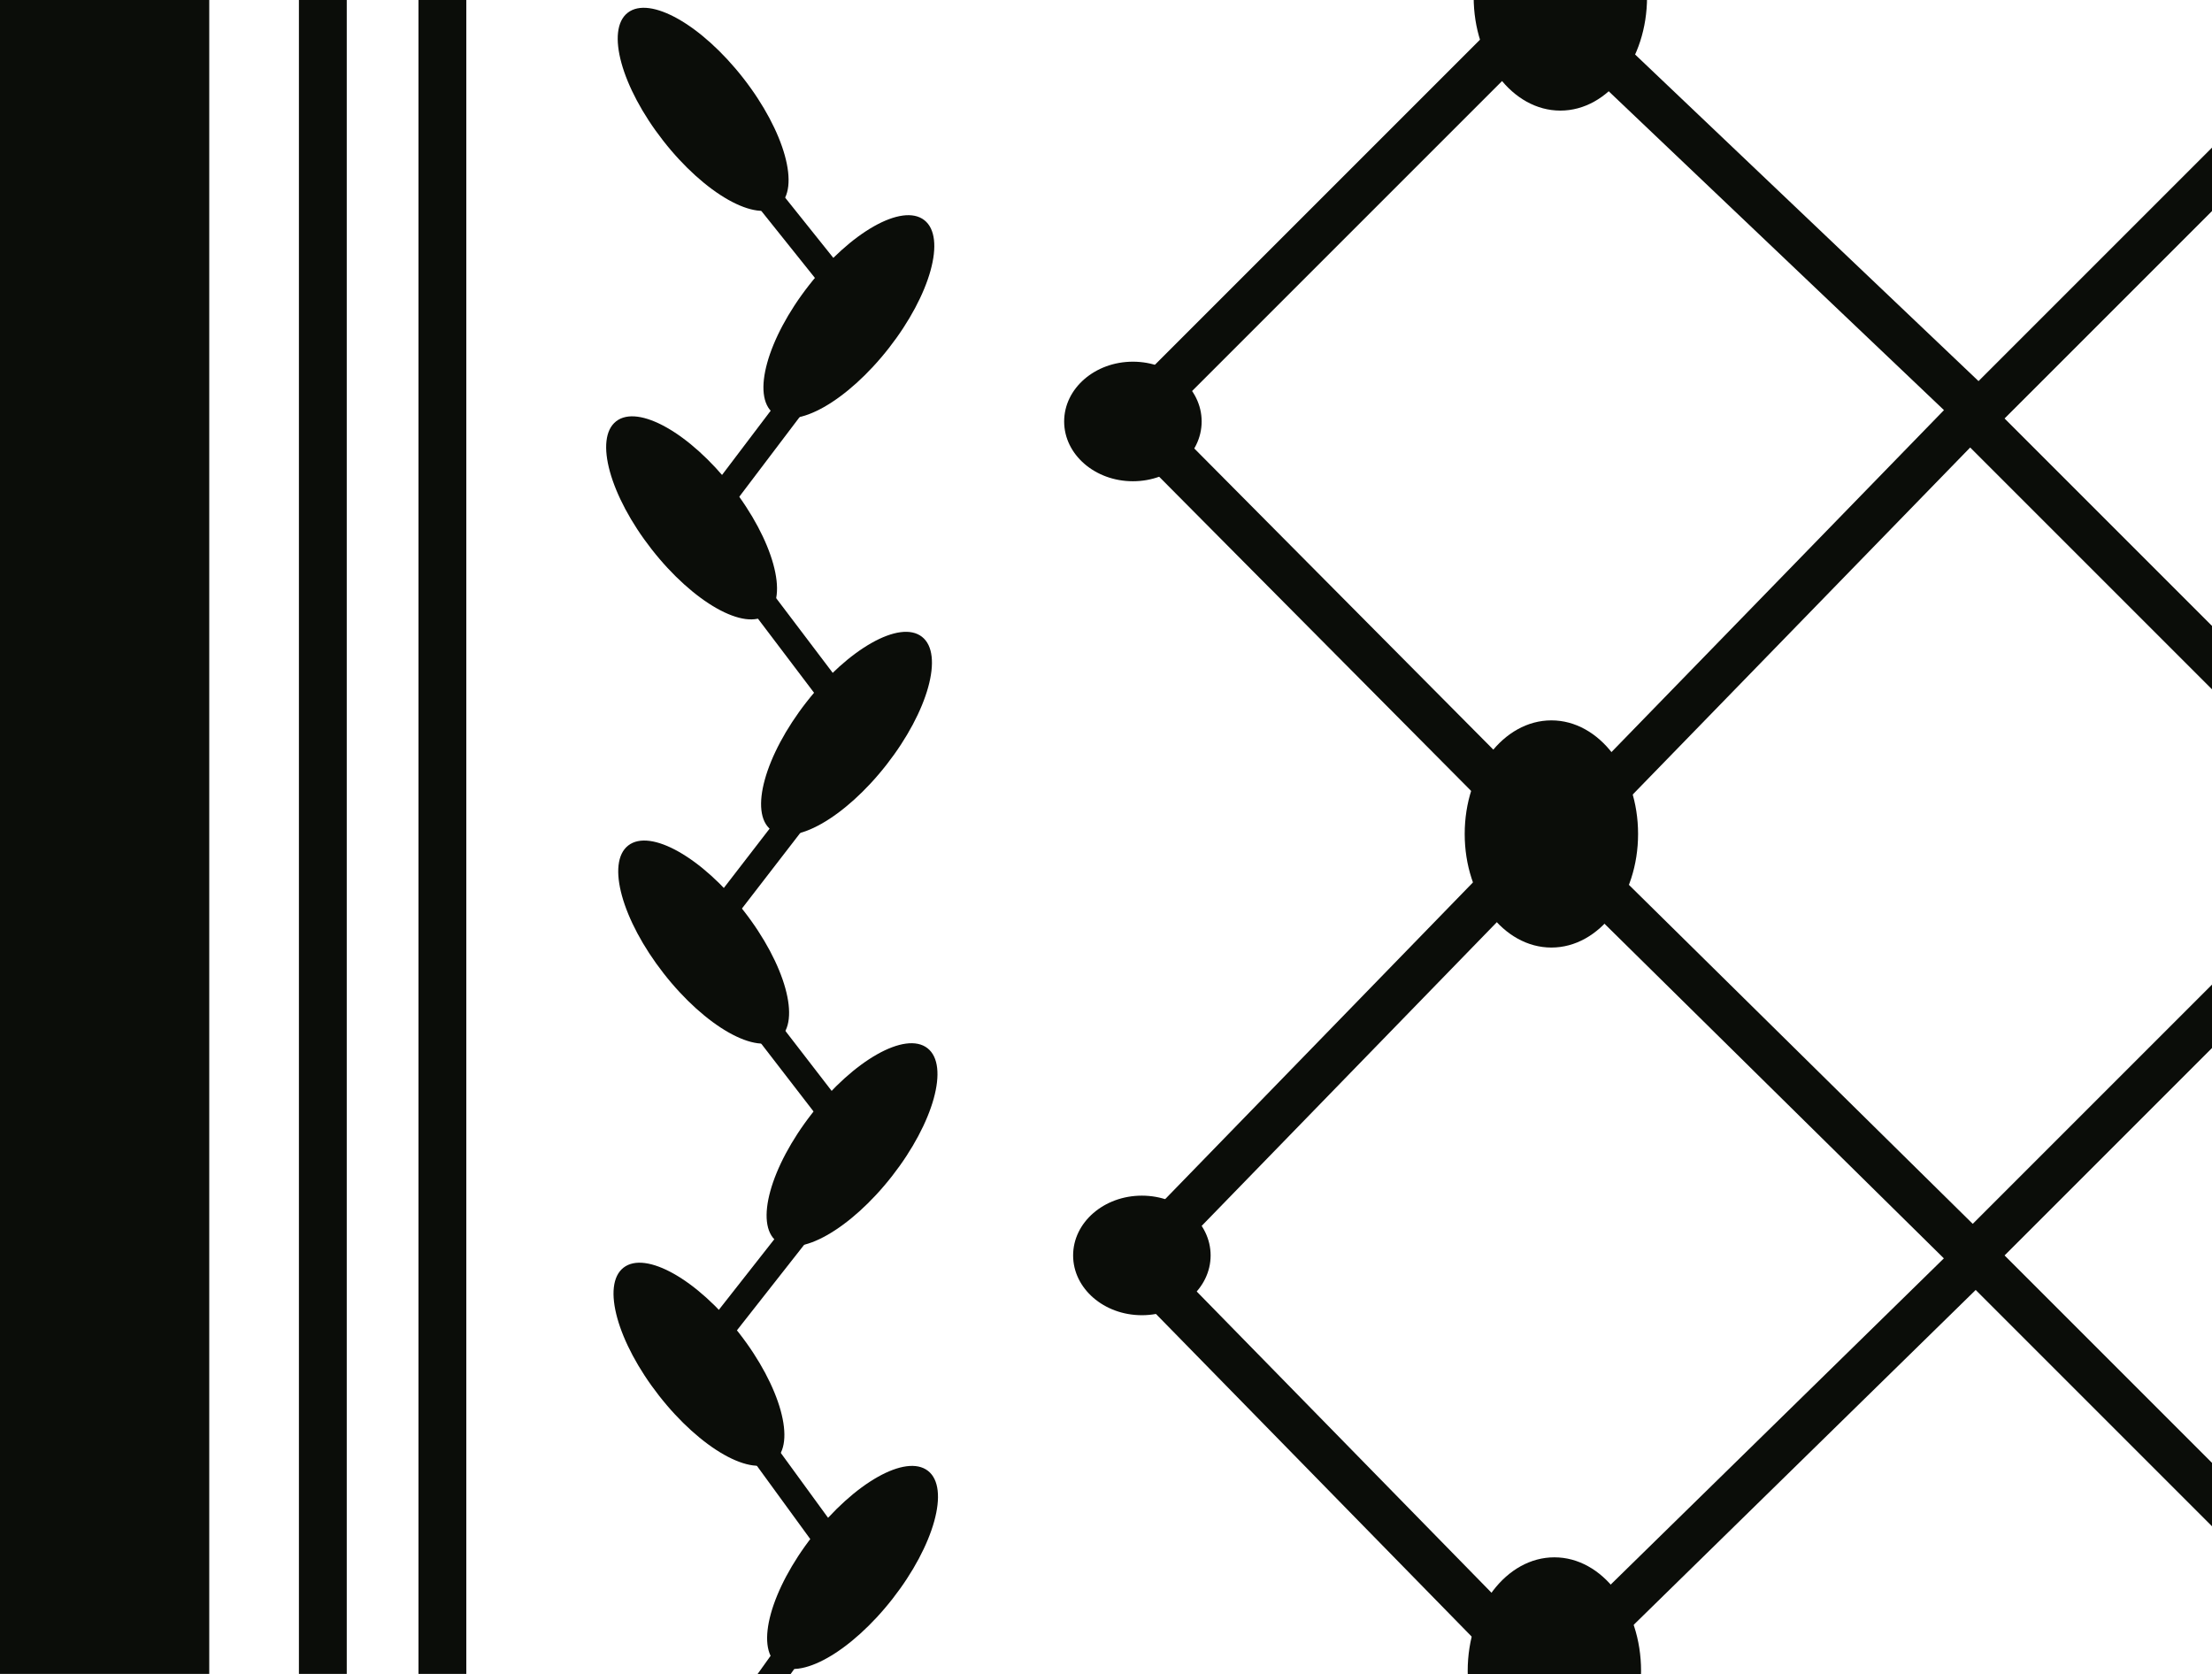
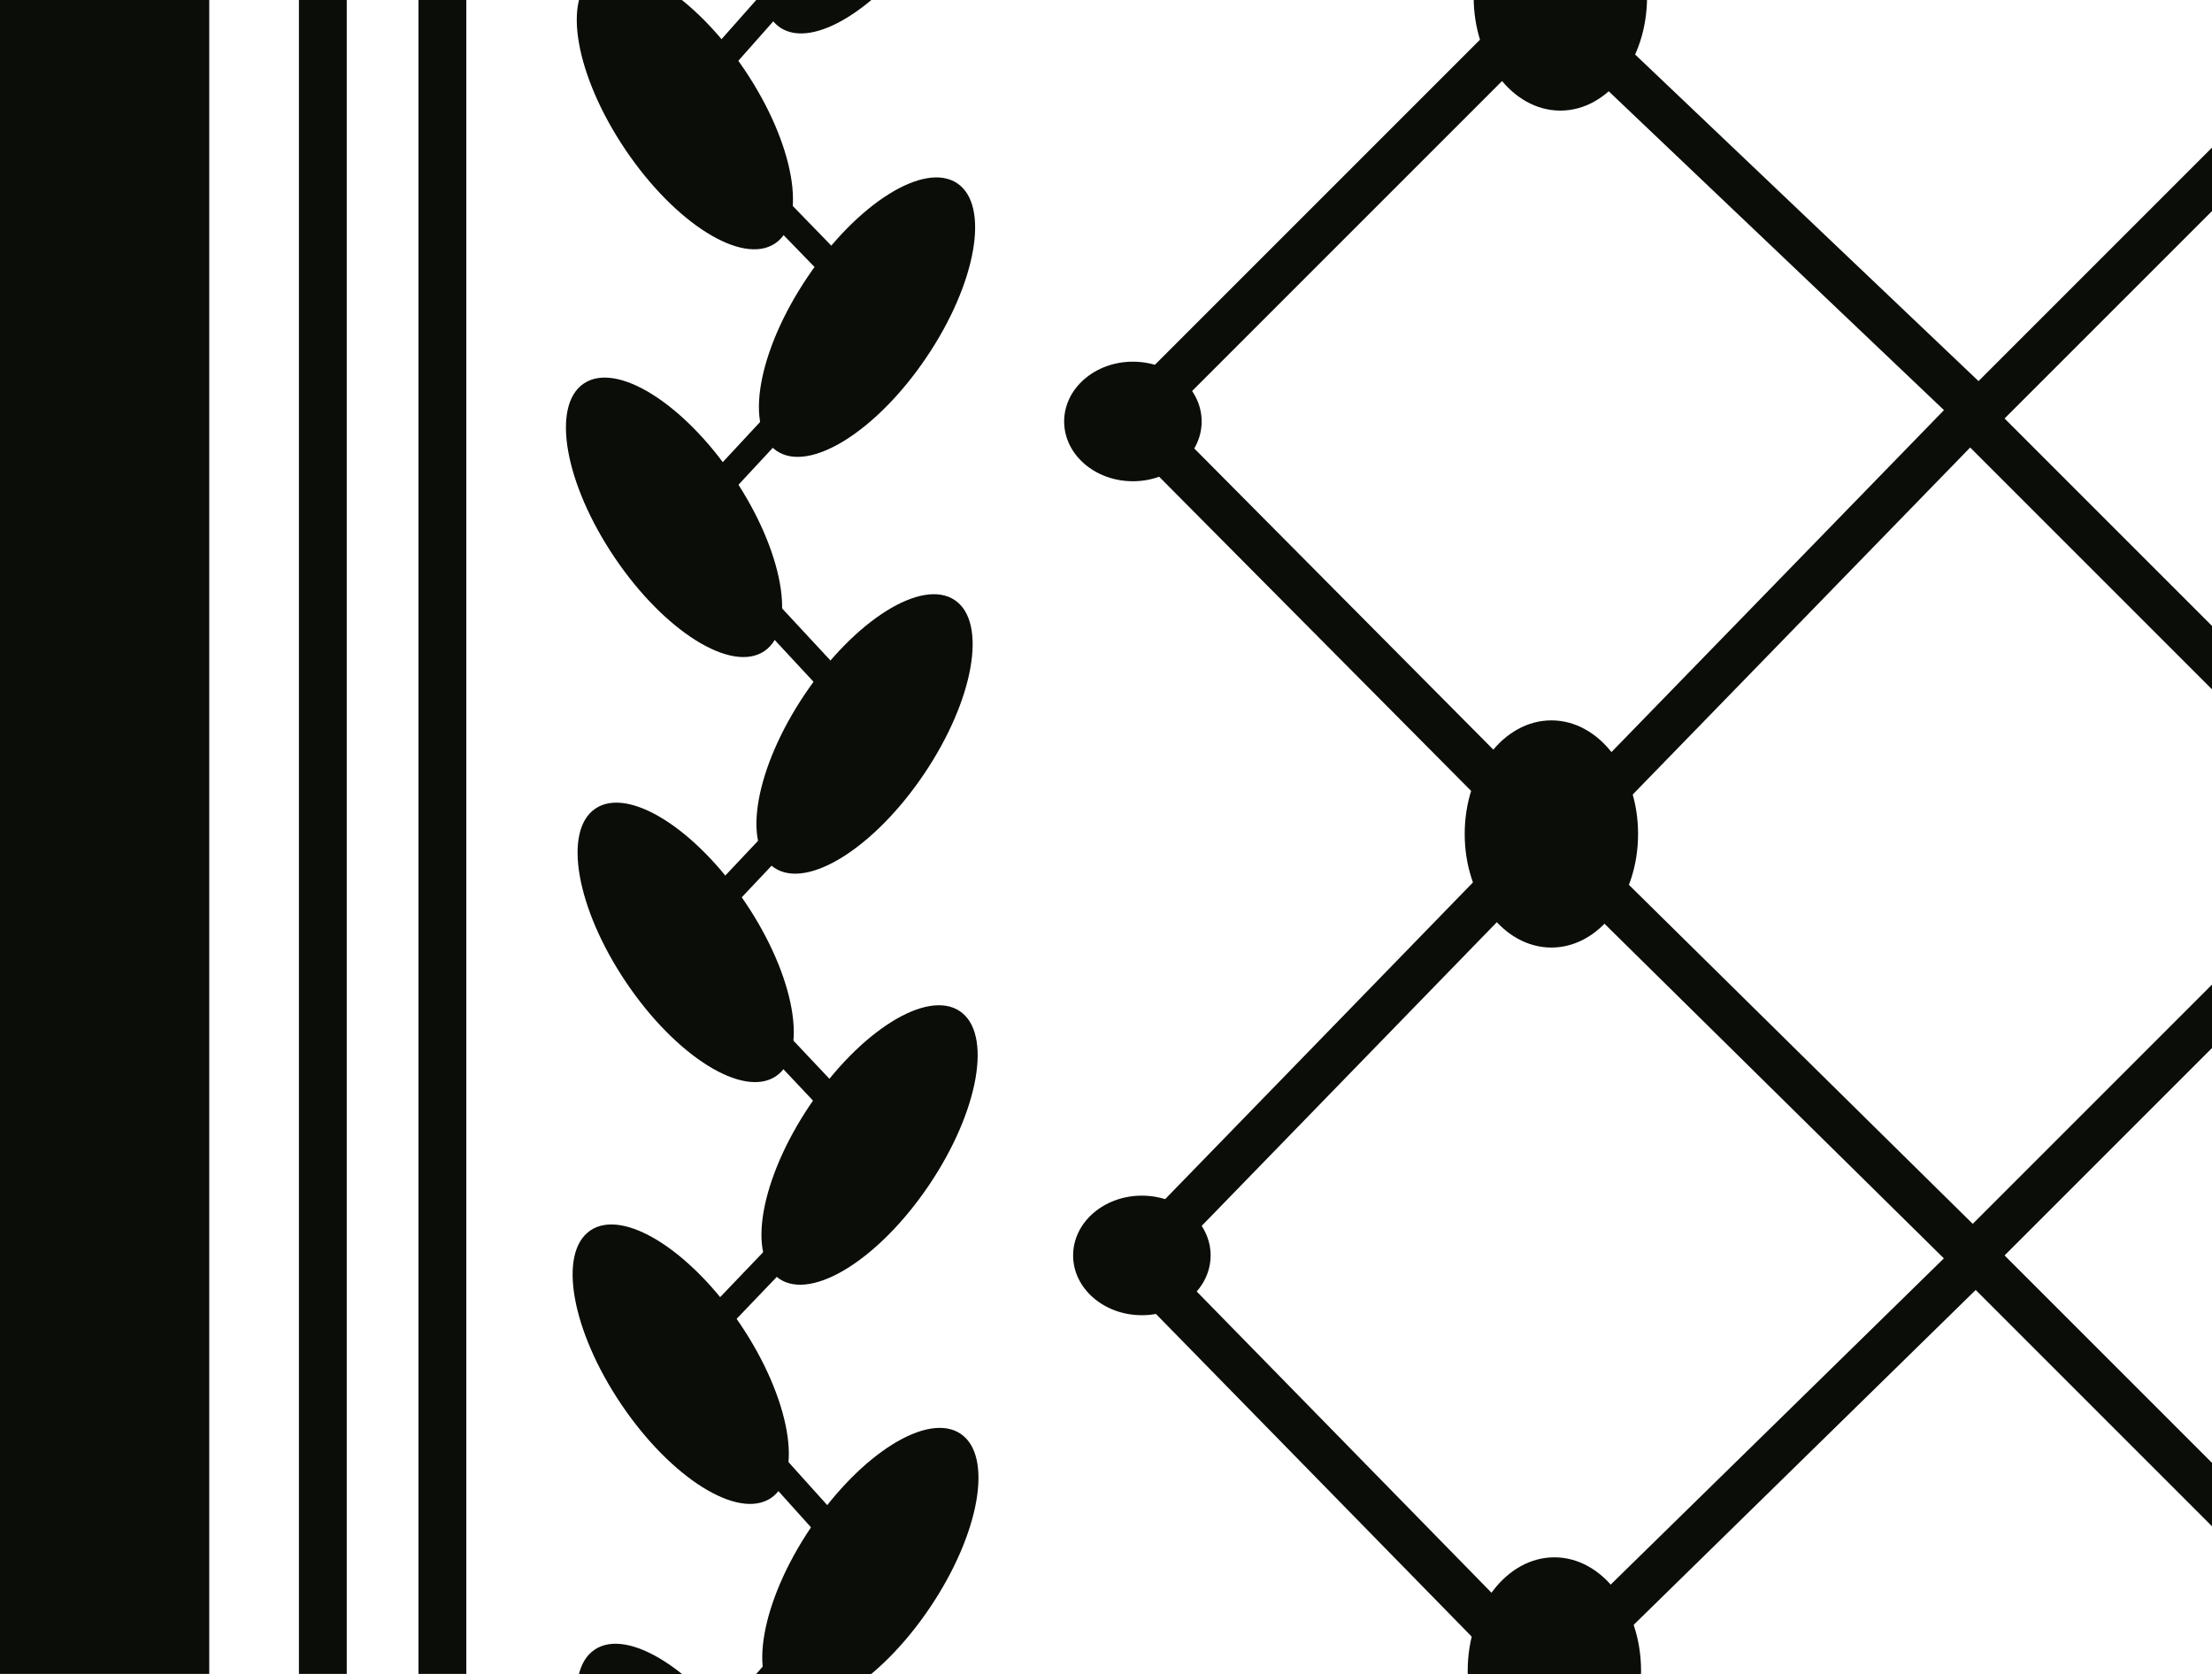
<svg xmlns="http://www.w3.org/2000/svg" width="74" height="56" viewBox="0 0 74 56">
  <rect x="0" y="0" width="7" height="56" fill="#0B0D09" />
  <rect x="10" y="0" width="1.6" height="56" fill="#0B0D09" />
  <rect x="14" y="0" width="1.6" height="56" fill="#0B0D09" />
-   <path d="M23.2 3.5L28.8 10.5L23.5 17.5L28.8 24.5L23.4 31.5L28.8 38.5L23.3 45.5L28.4 52.5L23.4 59.5" stroke="#0B0D09" stroke-width="0.9" fill="none" />
-   <ellipse cx="23.4" cy="3.7" rx="1.7" ry="4.1" transform="rotate(-38 23.4 3.5)" fill="#0B0D09" />
-   <ellipse cx="28.5" cy="10.7" rx="1.7" ry="4.1" transform="rotate(38 28.6 10.5)" fill="#0B0D09" />
-   <ellipse cx="23.3" cy="17.2" rx="1.7" ry="4.1" transform="rotate(-38 23.4 17.5)" fill="#0B0D09" />
-   <ellipse cx="28.4" cy="24.7" rx="1.7" ry="4.1" transform="rotate(38 28.6 24.5)" fill="#0B0D09" />
-   <ellipse cx="23.5" cy="31.6" rx="1.7" ry="4.1" transform="rotate(-38 23.4 31.5)" fill="#0B0D09" />
-   <ellipse cx="28.4" cy="38.4" rx="1.7" ry="4.1" transform="rotate(38 28.6 38.5)" fill="#0B0D09" />
-   <ellipse cx="23.3" cy="45.6" rx="1.7" ry="4.1" transform="rotate(-38 23.4 45.5)" fill="#0B0D09" />
-   <ellipse cx="28.5" cy="52.5" rx="1.7" ry="4.1" transform="rotate(38 28.6 52.5)" fill="#0B0D09" />
+   <path d="M22.6 3.5L29.4 10.5L22.9 17.5L29.4 24.5L22.8 31.5L29.4 38.5L22.7 45.5L29.0 52.5L22.8 59.5" stroke="#0B0D09" stroke-width="0.9" fill="none" />
+   <path d="M22.6 3.5L29.4 10.5L22.9 17.5L29.4 24.5L22.8 31.5L29.4 38.5L22.7 45.5L29.0 52.5L22.8 59.5" transform="translate(0 -56)" stroke="#0B0D09" stroke-width="0.9" fill="none" />
+   <g id="leaves">
+     <ellipse cx="22.8" cy="3.7" rx="2.4" ry="5.4" transform="rotate(-34 22.8 3.5)" fill="#0B0D09" />
+     <ellipse cx="29.1" cy="10.7" rx="2.4" ry="5.4" transform="rotate(34 29.2 10.5)" fill="#0B0D09" />
+     <ellipse cx="22.7" cy="17.2" rx="2.4" ry="5.4" transform="rotate(-34 22.8 17.5)" fill="#0B0D09" />
+     <ellipse cx="29.0" cy="24.7" rx="2.4" ry="5.4" transform="rotate(34 29.2 24.5)" fill="#0B0D09" />
+     <ellipse cx="22.9" cy="31.6" rx="2.4" ry="5.4" transform="rotate(-34 22.8 31.5)" fill="#0B0D09" />
+     <ellipse cx="29.0" cy="38.4" rx="2.4" ry="5.4" transform="rotate(34 29.2 38.5)" fill="#0B0D09" />
+     <ellipse cx="22.7" cy="45.6" rx="2.4" ry="5.4" transform="rotate(-34 22.8 45.5)" fill="#0B0D09" />
+     <ellipse cx="29.1" cy="52.5" rx="2.4" ry="5.4" transform="rotate(34 29.2 52.5)" fill="#0B0D09" />
+   </g>
+   <use href="#leaves" y="-56" />
+   <use href="#leaves" y="56" />
  <path d="M51.9 -27.9L66.2 -13.8L52.2 0.3L37.8 -14.0ZM66 -14L80 -28M66 -14L80 0M51.8 0.1L66.1 13.7L52.0 28.2L37.9 14.0ZM66 14L80 0M66 14L80 28M51.8 28.0L66.1 42.1L51.7 56.2L38.0 42.2ZM66 42L80 28M66 42L80 56M51.8 56.0L65.8 70.3L52.0 83.8L38.0 70.0ZM66 70L80 56M66 70L80 84" stroke="#0B0D09" stroke-width="1.5" stroke-linejoin="round" fill="none" />
  <ellipse cx="51.9" cy="-28.1" rx="2.9" ry="3.8" fill="#0B0D09" />
  <ellipse cx="37.9" cy="-14.0" rx="2.3" ry="2" fill="#0B0D09" />
  <ellipse cx="52.2" cy="-0.1" rx="2.9" ry="3.8" fill="#0B0D09" />
  <ellipse cx="37.9" cy="14.1" rx="2.3" ry="2" fill="#0B0D09" />
  <ellipse cx="51.9" cy="27.9" rx="2.9" ry="3.8" fill="#0B0D09" />
  <ellipse cx="38.2" cy="42.0" rx="2.3" ry="2" fill="#0B0D09" />
  <ellipse cx="52.0" cy="55.9" rx="2.9" ry="3.8" fill="#0B0D09" />
  <ellipse cx="38.1" cy="70.0" rx="2.3" ry="2" fill="#0B0D09" />
</svg>
